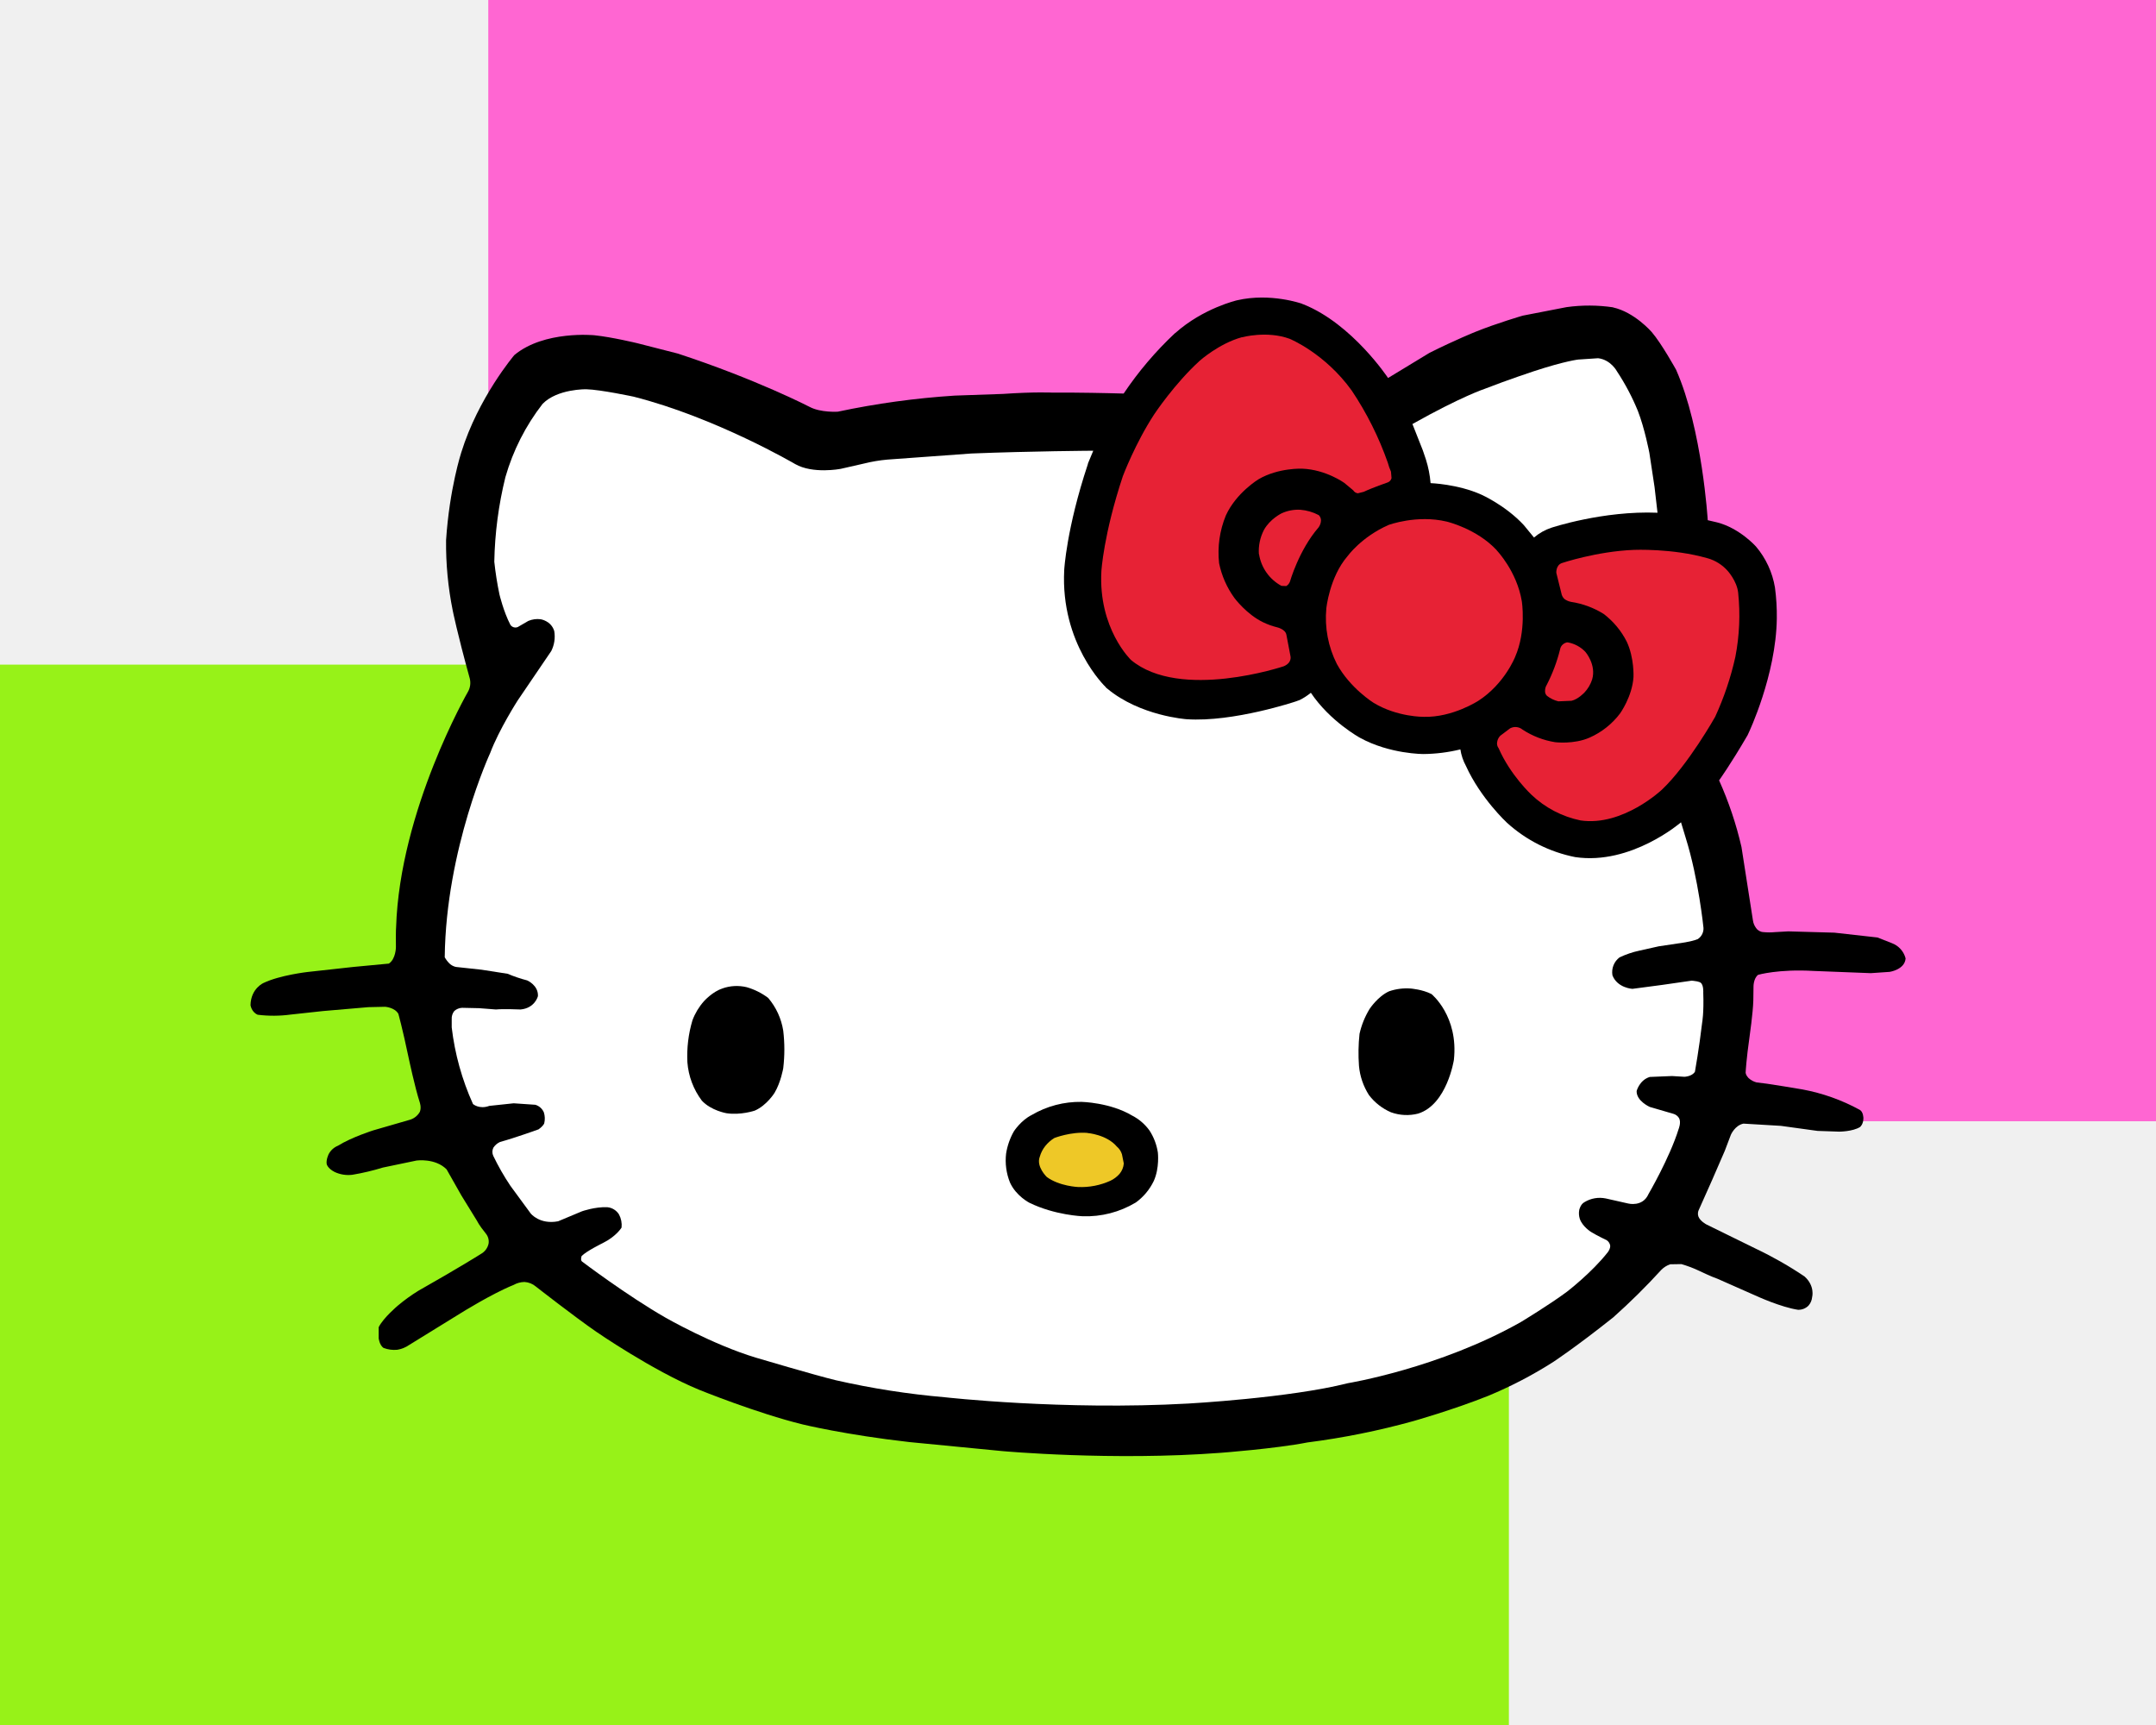
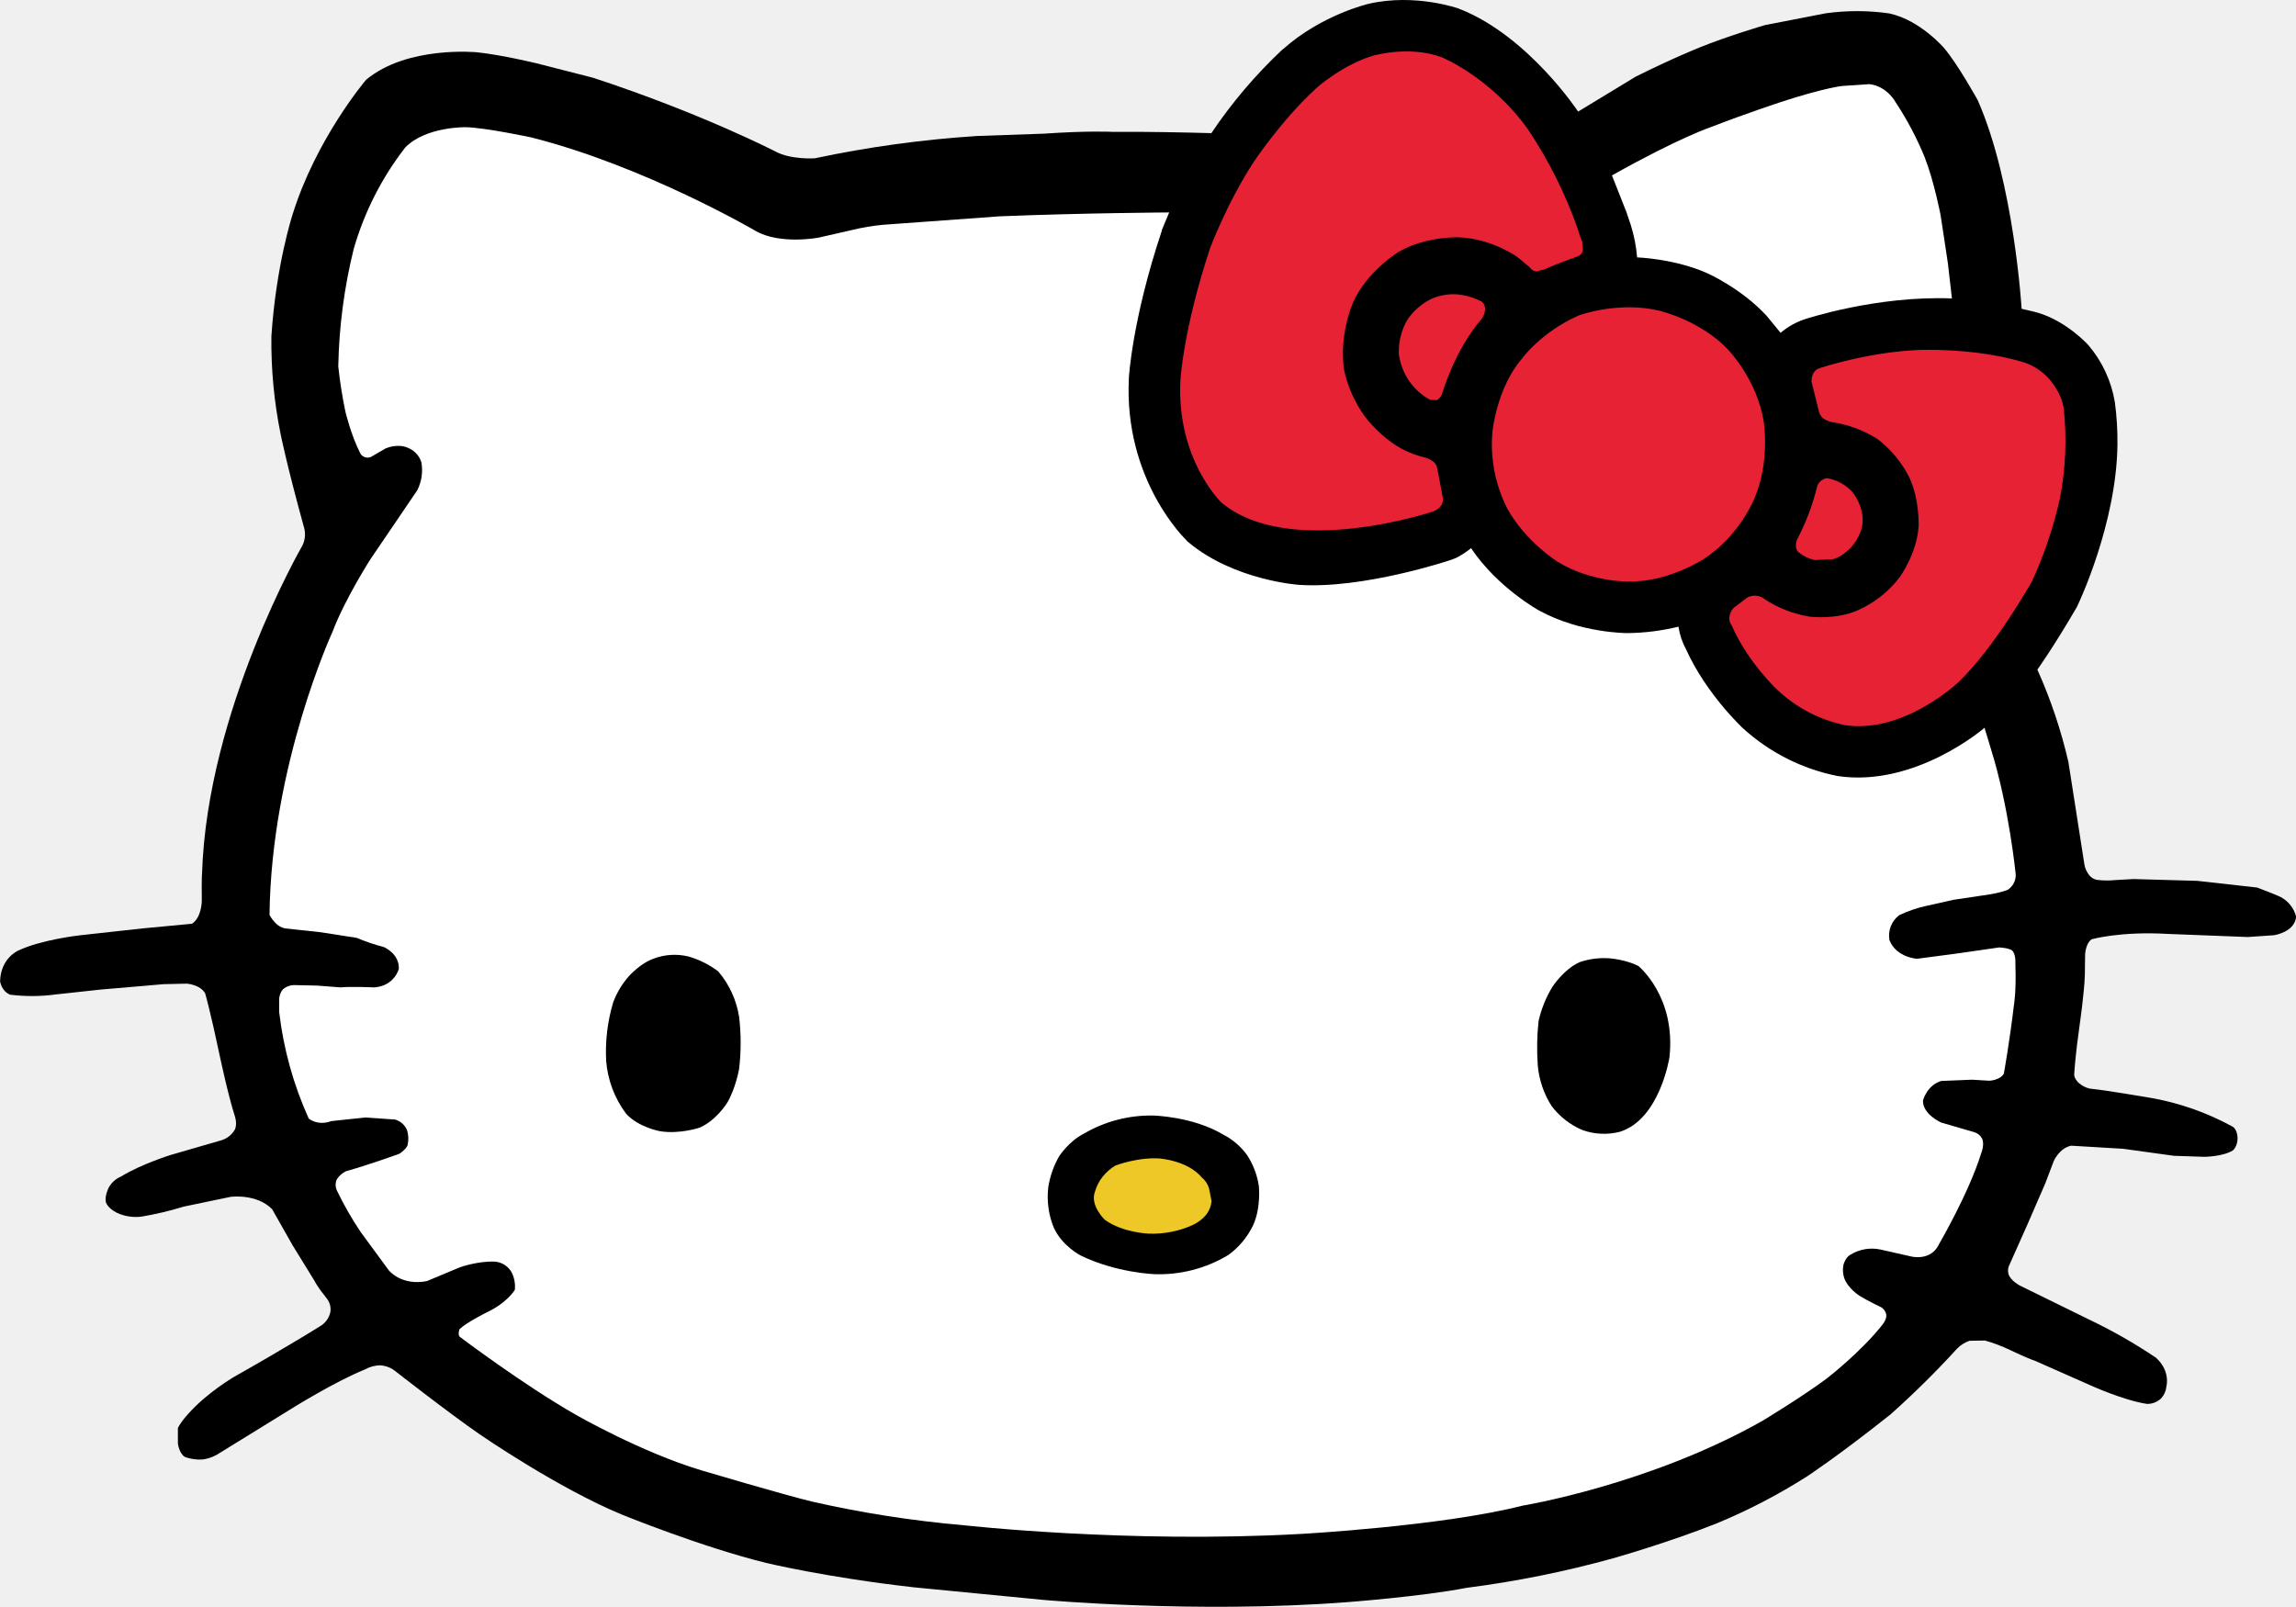
- <svg xmlns="http://www.w3.org/2000/svg" viewBox="0 0 1280 1024">
-   <defs>
-     <style>
-       .cls-3{fill:#fff}.cls-5{fill:#e72235}
-     </style>
-   </defs>
-   <g id="shapes">
-     <path fill="#ff66d2" d="M289.89 0H1280v665.6H289.89z" />
-     <path fill="#97f218" d="M0 394.54h895.81V1024H0z" />
-   </g>
-   <g id="hello_kitty" data-name="hello kitty">
-     <path id="path9500" d="M957.63 182.43a97.44 97.44 0 0 0-27.57-.11l-26 5.05s-15.49 4.5-28.24 9.67c0 0-11.53 4.61-27.13 12.41l-24.61 14.94s-21.2-32.08-50.2-43.72l-.44-.11-.33-.22s-18.67-6.7-38.66-2.09c0 0-20.11 4.62-36.69 19.45l-.22.11a208.14 208.14 0 0 0-30.43 35.81s-14.83-.44-30-.55h-12.3s-10.11-.55-29.33.77l-28.68 1a483.7 483.7 0 0 0-69.42 9.55s-10.11.66-16.7-2.85c0 0-31.63-16.37-78.21-31.64l-24.06-6.15s-14.94-3.63-25.48-4.73c0 0-29.88-3-47.57 11.76 0 0-21.42 25.15-31.53 57.89 0 0-7 21.42-9 52a199.3 199.3 0 0 0 3.95 41.74s2.53 12.85 10.11 40.32a10.69 10.69 0 0 1-1 7.8s-40.54 70.3-42.73 139.95c0 0-.22 1-.11 11.75 0 0 0 7-4.18 9.78l-21.2 2-27.14 2.99s-16.37 1.87-26 6.48c0 0-7.58 3.19-7.8 13.18 0 0 .55 4.18 4.29 5.72a76 76 0 0 0 19.55-.11l19.23-2.09 26.91-2.31 9.89-.22s5.71.33 7.9 4.18c0 0 2.31 8 6.16 26.36 0 0 3.62 17.14 6.48 26 0 0 1.21 3.19.11 5.83a10.07 10.07 0 0 1-5.6 4.61l-22 6.37s-12.75 4-21 9.12a10.89 10.89 0 0 0-5.49 4.94s-1.65 3.3-1.21 5.93c0 0 .44 2.53 4.73 4.73a19.25 19.25 0 0 0 10.54 1.65 142 142 0 0 0 18.13-4.29l20-4.17s11.09-1.54 17.8 5.27l8.78 15.49 9.44 15.33s.88 2.09 5.05 7.25a7.55 7.55 0 0 1 1.65 6 9.2 9.2 0 0 1-4.61 6.15s-12.09 7.69-37.13 21.86a102.76 102.76 0 0 0-12.08 8.74s-8.57 7.14-11.43 12.85v6.59s.44 4 2.86 5.72a18.1 18.1 0 0 0 8.24 1.09 17.26 17.26 0 0 0 7-2.85l30.64-18.9s18.38-11.5 31.34-16.73a13.67 13.67 0 0 1 6.48-1.76 11.57 11.57 0 0 1 6.81 2.75s22.74 17.79 35.81 26.8c0 0 33.62 23.18 61.19 34.49 0 0 34.05 13.84 61.41 20.54 0 0 25.37 6.16 63.16 10.44l55.37 5.38s65.25 5.93 129.73 1c0 0 32.3-2.42 51.41-6.15A446.42 446.42 0 0 0 839 843.62s23.73-6.7 44.49-15a249.07 249.07 0 0 0 38.45-20s12.85-8.34 35.81-26.58a387.57 387.57 0 0 0 28.56-28.23 13.42 13.42 0 0 1 5.28-3.3l6.59-.11a66.7 66.7 0 0 1 10.76 4.07s7.58 3.62 10.66 4.61l23.62 10.44s14.17 6.48 24.27 8a8.4 8.4 0 0 0 6.15-2.42 8.73 8.73 0 0 0 2.2-5.05s1.87-6.59-4.5-12.31a222.06 222.06 0 0 0-28.67-16.36l-29.55-14.5s-3.85-2-4.84-4.84a5.33 5.33 0 0 1 .44-4.17l7.69-17.25 7.58-17.46 3.63-9.56s2.41-5.6 7.47-6.59l22.19 1.32 21.75 3 12.85.44s8 0 12.41-2.75c0 0 2-1.53 2-5.27 0 0 0-3.73-2.2-4.94a114.55 114.55 0 0 0-33.94-12.09l-11.21-1.86-9.88-1.54-6.15-.77a10.91 10.91 0 0 1-4.73-2.53s-2.19-2.08-1.76-4c0 0 .33-7 2.31-20.87 0 0 2-13.84 2.2-21.2l.11-8.13s-.11-4.95 2.74-7.14c0 0 12.09-3.52 32.85-2.31l34.05 1.32 11.21-.77s9-1.32 9.45-8a13.2 13.2 0 0 0-6.6-8.35s-.65-.44-10.1-4.06l-25.6-2.86-27.35-.77-7.8.44a34.1 34.1 0 0 1-6.92 0 5.56 5.56 0 0 1-4.39-2.41 9.76 9.76 0 0 1-1.87-4.51l-6.81-43.61a213.14 213.14 0 0 0-13.29-39.55s6.81-9.44 16.91-26.8l.66-1.43s16.26-34.16 16.7-67.88a125.06 125.06 0 0 0-1.1-18.35 50.32 50.32 0 0 0-11.31-24.39s-9.67-10.87-23-14.28l-5.6-1.31s-3.19-53.94-18.79-89.31c0 0-8.68-15.71-14.5-22.41 0 0-10.11-11.76-23-14.61" />
-     <path id="path9502" class="cls-3" d="M937.2 213.41s-7.69.76-26.69 7c0 0-15 4.94-29.11 10.43 0 0-13.74 4.51-42.85 20.87l6.16 15.6 1.75 5.16.11.33a63.57 63.57 0 0 1 2.75 14s16.15.54 30.1 6.81c0 0 14.39 6.37 25.26 18.12l6.05 7.36a30.6 30.6 0 0 1 10.32-5.82s30.65-10.22 63-8.9l-1.76-15.27-3.08-20.32s-2.74-14.39-6.81-24.83a136.14 136.14 0 0 0-12.41-23.5s-3.63-6.92-11.21-7.8l-11.53.77" />
-     <path id="path9504" class="cls-3" d="M870.3 454.64a30 30 0 0 1-3.29-9.78 95.9 95.9 0 0 1-21.86 2.75s-20 .11-37.79-9.67c0 0-17.69-9.67-29.11-26.69a36.39 36.39 0 0 1-6.59 4.28l-2.42.88s-37 12.41-64.7 10.54c0 0-27.69-1.86-47.24-18.23l-.55-.44-.44-.55s-26.8-25.48-24.49-69.43c0 0 1.31-24.49 13.95-62.5l.22-.88 3.07-7.36s-36.47.22-72.39 1.65l-49.87 3.62a89.85 89.85 0 0 0-13.73 2.31l-14 3.19s-16.48 3.18-27-2.86c0 0-47-27.57-95.9-40 0 0-19.55-4.18-28.12-4.4 0 0-17.13-.33-25.92 8.68a128.51 128.51 0 0 0-22.08 43.5 227.55 227.55 0 0 0-6.59 50.2 193.73 193.73 0 0 0 3.07 19.45s2.42 10.21 6.48 18a3.6 3.6 0 0 0 4.4 1.32l6.26-3.63a14.19 14.19 0 0 1 7.25-1s6.26.87 8.13 7a19.23 19.23 0 0 1-1.76 11.86l-20 29.44s-11 17.14-16.26 31.09c0 0-26.25 56.79-27 121.27a16.21 16.21 0 0 0 2.85 3.74 8.1 8.1 0 0 0 3.74 2l15.27 1.65 15.49 2.42A83.64 83.64 0 0 0 313 582s6.7 2.86 6.37 9.34c0 0-1.76 7.14-10.32 7.91 0 0-10.44-.44-14.61 0l-10-.77-10.11-.22a7.51 7.51 0 0 0-4.61 1.87 7.17 7.17 0 0 0-1.54 4.94v4.83a153.85 153.85 0 0 0 12.63 45.48s3.74 3.3 9.67 1.1l14.5-1.54 12.85.88a8 8 0 0 1 5.06 4.51 12.18 12.18 0 0 1 .22 6.48s-.33 1.43-3.41 3.62c0 0-14 5.06-22.85 7.47a9.4 9.4 0 0 0-3.95 3.41 5.58 5.58 0 0 0 0 4.94 143.79 143.79 0 0 0 10.1 17.64l12.09 16.47s5.27 6.71 16.26 4.62l14.17-5.93s7.69-2.75 15.05-2.42a9.16 9.16 0 0 1 6.92 4.28 13.48 13.48 0 0 1 1.53 7.8s-3 5.17-11.2 9.23c0 0-9.67 4.72-12.52 7.69 0 0-.88 2.53.33 3.3 0 0 26.69 20.21 49.54 33.28 0 0 27.9 16 53.61 23.73 0 0 35.48 10.54 47.45 13.4a475.91 475.91 0 0 0 64.81 10.11s70 7.9 144.35 3.73c0 0 60.19-3.29 94.8-12.08 0 0 54.37-8.9 102.82-36.36 0 0 16.91-10.22 27.35-18 0 0 14.72-11.31 24.17-23.4 0 0 1.64-2.08 1.42-4a4.75 4.75 0 0 0-2-3.08s-6.37-3.07-9.34-4.94c0 0-5.16-3.19-6.7-7.8a10.93 10.93 0 0 1-.33-5.27s.66-3.3 3.08-4.62a17.54 17.54 0 0 1 12.74-2.19l13.29 3s8.57 2.2 12-5.6c0 0 12.64-21.64 17.91-38.67 0 0 1.54-3.73.33-6.26a5.68 5.68 0 0 0-3.19-2.64l-14.28-4.17s-8-3.51-7.8-9.45c0 0 1.65-6.48 7.8-8.35l13.18-.54 7.36.44s4.51-.11 6.27-3c0 0 2.52-14.06 4.28-29.11 0 0 1.1-5.71.66-17.8 0 0 .33-4.5-1.54-5.93 0 0-.88-.77-4.17-1.1l-1.21-.11-17.58 2.53-17.54 2.32s-8.9-.44-11.87-8a11 11 0 0 1 4.18-10.66 53.39 53.39 0 0 1 12-4.06l11.32-2.53 11.72-1.75s7.47-.88 11.42-2.52a7.51 7.51 0 0 0 3.41-6.59s-2.86-28.9-10.55-53.5l-2.8-9.25s-29.55 25.6-62.84 20.65a84.67 84.67 0 0 1-40.53-20.43S879.09 474 870.3 454.64" />
-     <path id="path9506" d="M428.81 586.79a25.38 25.38 0 0 1 14.5-.77 39.06 39.06 0 0 1 12.75 6.37 39.45 39.45 0 0 1 8.94 19.44 93.92 93.92 0 0 1 0 22.3s-1.42 8.35-5.16 14.61c0 0-4.61 7.47-11.75 10.55 0 0-8.35 2.85-16.81 1.54 0 0-9.12-1.54-14.61-7.47a43.46 43.46 0 0 1-8.57-22.74 74.17 74.17 0 0 1 3-24.94 35.79 35.79 0 0 1 6.81-11.31s5.05-5.72 11-7.58" />
-     <path id="path9508" d="M674.22 713.88A57.33 57.33 0 0 1 642.8 722s-16.37-.55-31.64-8c0 0-7.9-4-11.53-12a35 35 0 0 1-2.31-17.25 38.85 38.85 0 0 1 4.62-13.18s4.17-6.48 10.54-9.67a56.56 56.56 0 0 1 29.66-7.8s16.92.33 30 8.13a28.88 28.88 0 0 1 10.33 8.9 33.26 33.26 0 0 1 4.94 13s1.1 9.12-2.42 16.92a33.83 33.83 0 0 1-10.76 12.85" />
-     <path id="path9510" d="M645.66 672.58s11.31.88 17.35 8a9.67 9.67 0 0 1 3.08 4.61l1.1 5.49a11.06 11.06 0 0 1-2.53 6.16 17 17 0 0 1-5.38 4.06 42 42 0 0 1-19.23 3.74s-11.09-.44-18.56-5.94c0 0-6.48-6.15-4.17-12.08a18.16 18.16 0 0 1 3.29-6.37 21.06 21.06 0 0 1 5.38-4.72s9.89-3.85 19.67-3" fill="#eec827" />
-     <path id="path9512" d="M863.16 629.19s-4.06 26.47-21.2 31.86a27.34 27.34 0 0 1-16.15-.77 32.63 32.63 0 0 1-13.07-10.22 38.66 38.66 0 0 1-5.93-17.36 105.65 105.65 0 0 1 .33-19 48.66 48.66 0 0 1 5.93-14.7s4.83-7.47 11.64-10.55a32.18 32.18 0 0 1 12.86-1.64s7 .55 12.3 3.29c0 0 16.15 13.07 13.29 39.11" />
-     <path id="path9514" class="cls-5" d="M737.38 200.22s14.72-4.06 28.23.88c0 0 20.88 8.46 36.91 30.76a189.92 189.92 0 0 1 21.42 42.84 33.38 33.38 0 0 0 1.87 5.27l.33 3.85a3.63 3.63 0 0 1-2.2 2.53s-9.22 3.18-14.28 5.6l-3.51.88a3.77 3.77 0 0 1-2.75-1.76l-5.27-4.39s-10.88-7.91-25-8.46c0 0-14.06-.66-25.92 6.26 0 0-13.29 8-19.44 21.53a57.88 57.88 0 0 0-4 28.34 53.42 53.42 0 0 0 9.11 20.65s7.25 9.78 17.24 14.5a42.58 42.58 0 0 0 8 2.86s5.06 1.1 5.61 4.5l2.41 12.64s1.1 3.84-3.95 6c0 0-61.52 20.65-90.74-3.74 0 0-19.44-18.56-17.57-52.62 0 0 1.2-21.64 12.74-56.46 0 0 7.36-19.55 18.67-36.8 0 0 12-18.12 27-31.75 0 0 11.42-10.21 25-13.95" />
-     <path id="path9516" class="cls-5" d="M747.49 329a25.89 25.89 0 0 0 13.29 18.78l2.86.11a5 5 0 0 0 2.19-2.63s5.28-18.68 17-32.19a7.31 7.31 0 0 0 1.43-4.28 4.45 4.45 0 0 0-1.32-3 28.22 28.22 0 0 0-11-3.19 23.67 23.67 0 0 0-11 2.09s-6.92 3.3-10.55 9.89a27.37 27.37 0 0 0-3 14.39" />
-     <path id="path9518" class="cls-5" d="M888.65 326.77s11.86 12.3 14.83 30.1c0 0 2.85 17.58-4 33.17 0 0-6.26 15.93-21.75 25.93 0 0-15.27 10-32.4 9.56 0 0-15.82.22-29.88-8.35 0 0-13.85-8.57-21.75-23a60.5 60.5 0 0 1-6.27-33s1.87-18.67 12.64-31.08c0 0 8.13-11.32 24.27-18.46 0 0 16.81-6.26 34.61-2 0 0 17.79 4.18 29.66 17" />
-     <path id="path9520" class="cls-5" d="M1013.77 331.38a25 25 0 0 1 12 7.58s5.38 5.94 6.15 12.75a129.26 129.26 0 0 1-1.65 38.22 176 176 0 0 1-12 35.6s-15.93 28.34-31.53 43.17c0 0-23.18 22-48.33 18.34a59.84 59.84 0 0 1-29.22-15.27s-12.52-11.64-19.45-27.57a4.64 4.64 0 0 1-.87-3.84 6.61 6.61 0 0 1 1.86-3.63l5.83-4.39a6.67 6.67 0 0 1 7.36.77 49.51 49.51 0 0 0 19.33 7.47s11.2 1.42 20.54-2.75a45.73 45.73 0 0 0 18-14.28s7.25-10 8-21.64c0 0 .54-11.32-4-21a47.71 47.71 0 0 0-13.73-16.48 50.93 50.93 0 0 0-19.33-7.14 9.7 9.7 0 0 1-4-1.76 6.15 6.15 0 0 1-1.76-3.4l-3-12.09s-.33-4.61 3.4-5.82c0 0 20.55-6.92 42.63-7.8 0 0 23.06-1 43.61 4.94" />
-     <path id="path9522" class="cls-5" d="M940.61 411.14S937 415.09 933 416l-7.8.33a17.6 17.6 0 0 1-6.81-3.3 3.69 3.69 0 0 1-1.1-2.85 6.45 6.45 0 0 1 1-3.63 97.41 97.41 0 0 0 7.9-21 4.9 4.9 0 0 1 1.76-3.08s1.65-1.42 3.08-1.09a19 19 0 0 1 10.21 5.6s6.6 7.58 4 16.37a20.56 20.56 0 0 1-4.61 7.8" />
-   </g>
+ <svg xmlns="http://www.w3.org/2000/svg" data-name="hello kitty" width="982.61" height="687.74">
+   <path d="M808.94 5.8a97.44 97.44 0 0 0-27.57-.11l-26 5.05s-15.49 4.5-28.24 9.67c0 0-11.53 4.61-27.13 12.41l-24.61 14.94s-21.2-32.08-50.2-43.72l-.44-.11-.33-.22s-18.67-6.7-38.66-2.09c0 0-20.11 4.62-36.69 19.45l-.22.11a208.14 208.14 0 0 0-30.43 35.81s-14.83-.44-30-.55h-12.3s-10.11-.55-29.33.77l-28.68 1a483.7 483.7 0 0 0-69.42 9.55s-10.11.66-16.7-2.85c0 0-31.63-16.37-78.21-31.64l-24.06-6.15s-14.94-3.63-25.48-4.73c0 0-29.88-3-47.57 11.76 0 0-21.42 25.15-31.53 57.89 0 0-7 21.42-9 52a199.3 199.3 0 0 0 3.95 41.74s2.53 12.85 10.11 40.32a10.69 10.69 0 0 1-1 7.8s-40.54 70.3-42.73 139.95c0 0-.22 1-.11 11.75 0 0 0 7-4.18 9.78l-21.2 2-27.14 2.99s-16.37 1.87-26 6.48c0 0-7.58 3.19-7.8 13.18 0 0 .55 4.18 4.29 5.72a76 76 0 0 0 19.55-.11l19.23-2.09 26.91-2.31 9.89-.22s5.71.33 7.9 4.18c0 0 2.31 8 6.16 26.36 0 0 3.62 17.14 6.48 26 0 0 1.21 3.19.11 5.83a10.07 10.07 0 0 1-5.6 4.61l-22 6.37s-12.75 4-21 9.12a10.89 10.89 0 0 0-5.49 4.94s-1.65 3.3-1.21 5.93c0 0 .44 2.53 4.73 4.73a19.25 19.25 0 0 0 10.54 1.65 142 142 0 0 0 18.13-4.29l20-4.17s11.09-1.54 17.8 5.27l8.78 15.49 9.44 15.33s.88 2.09 5.05 7.25a7.55 7.55 0 0 1 1.65 6 9.2 9.2 0 0 1-4.61 6.15s-12.09 7.69-37.13 21.86a102.76 102.76 0 0 0-12.08 8.74s-8.57 7.14-11.43 12.85v6.59s.44 4 2.86 5.72a18.1 18.1 0 0 0 8.24 1.09 17.26 17.26 0 0 0 7-2.85l30.64-18.9s18.38-11.5 31.34-16.73a13.67 13.67 0 0 1 6.48-1.76 11.57 11.57 0 0 1 6.81 2.75s22.74 17.79 35.81 26.8c0 0 33.62 23.18 61.19 34.49 0 0 34.05 13.84 61.41 20.54 0 0 25.37 6.16 63.16 10.44l55.37 5.38s65.25 5.93 129.73 1c0 0 32.3-2.42 51.41-6.15a446.42 446.42 0 0 0 62.73-12.64s23.73-6.7 44.49-15a249.07 249.07 0 0 0 38.45-20s12.85-8.34 35.81-26.58a387.57 387.57 0 0 0 28.56-28.23 13.42 13.42 0 0 1 5.28-3.3l6.59-.11a66.7 66.7 0 0 1 10.76 4.07s7.58 3.62 10.66 4.61l23.62 10.44s14.17 6.48 24.27 8a8.4 8.4 0 0 0 6.15-2.42 8.73 8.73 0 0 0 2.2-5.05s1.87-6.59-4.5-12.31a222.06 222.06 0 0 0-28.67-16.36l-29.55-14.5s-3.85-2-4.84-4.84a5.33 5.33 0 0 1 .44-4.17l7.69-17.25 7.58-17.46 3.63-9.56s2.41-5.6 7.47-6.59l22.19 1.32 21.75 3 12.85.44s8 0 12.41-2.75c0 0 2-1.53 2-5.27 0 0 0-3.73-2.2-4.94a114.55 114.55 0 0 0-33.94-12.09l-11.21-1.86-9.88-1.54-6.15-.77a10.91 10.91 0 0 1-4.73-2.53s-2.19-2.08-1.76-4c0 0 .33-7 2.31-20.87 0 0 2-13.84 2.2-21.2l.11-8.13s-.11-4.95 2.74-7.14c0 0 12.09-3.52 32.85-2.31l34.05 1.32 11.21-.77s9-1.32 9.45-8a13.2 13.2 0 0 0-6.6-8.35s-.65-.44-10.1-4.06l-25.6-2.86-27.35-.77-7.8.44a34.1 34.1 0 0 1-6.92 0 5.56 5.56 0 0 1-4.39-2.41 9.76 9.76 0 0 1-1.87-4.51l-6.81-43.61a213.14 213.14 0 0 0-13.29-39.55s6.81-9.44 16.91-26.8l.66-1.43s16.26-34.16 16.7-67.88a125.06 125.06 0 0 0-1.1-18.35 50.32 50.32 0 0 0-11.31-24.39s-9.67-10.87-23-14.28l-5.6-1.31s-3.19-53.94-18.79-89.31c0 0-8.68-15.71-14.5-22.41 0 0-10.11-11.76-23-14.61" />
+   <path d="M788.51 36.78s-7.69.76-26.69 7c0 0-15 4.94-29.11 10.43 0 0-13.74 4.51-42.85 20.87l6.16 15.6 1.75 5.16.11.33a63.57 63.57 0 0 1 2.75 14s16.15.54 30.1 6.81c0 0 14.39 6.37 25.26 18.12l6.05 7.36a30.6 30.6 0 0 1 10.32-5.82s30.65-10.22 63-8.9l-1.76-15.27-3.08-20.32s-2.74-14.39-6.81-24.83a136.14 136.14 0 0 0-12.41-23.5s-3.63-6.92-11.21-7.8l-11.53.77M721.61 278.01a30 30 0 0 1-3.29-9.78 95.9 95.9 0 0 1-21.86 2.75s-20 .11-37.79-9.67c0 0-17.69-9.67-29.11-26.69a36.39 36.39 0 0 1-6.59 4.28l-2.42.88s-37 12.41-64.7 10.54c0 0-27.69-1.86-47.24-18.23l-.55-.44-.44-.55s-26.8-25.48-24.49-69.43c0 0 1.31-24.49 13.95-62.5l.22-.88 3.07-7.36s-36.47.22-72.39 1.65l-49.87 3.62a89.85 89.85 0 0 0-13.73 2.31l-14 3.19s-16.48 3.18-27-2.86c0 0-47-27.57-95.9-40 0 0-19.55-4.18-28.12-4.4 0 0-17.13-.33-25.92 8.68a128.51 128.51 0 0 0-22.08 43.5 227.55 227.55 0 0 0-6.59 50.2 193.73 193.73 0 0 0 3.07 19.45s2.42 10.21 6.48 18a3.6 3.6 0 0 0 4.4 1.32l6.26-3.63a14.19 14.19 0 0 1 7.25-1s6.26.87 8.13 7a19.23 19.23 0 0 1-1.76 11.86l-20 29.44s-11 17.14-16.26 31.09c0 0-26.25 56.79-27 121.27a16.21 16.21 0 0 0 2.85 3.74 8.1 8.1 0 0 0 3.74 2l15.27 1.65 15.49 2.42a83.64 83.64 0 0 0 11.62 3.94s6.7 2.86 6.37 9.34c0 0-1.76 7.14-10.32 7.91 0 0-10.44-.44-14.61 0l-10-.77-10.11-.22a7.51 7.51 0 0 0-4.61 1.87 7.17 7.17 0 0 0-1.54 4.94v4.83a153.85 153.85 0 0 0 12.63 45.48s3.74 3.3 9.67 1.1l14.5-1.54 12.85.88a8 8 0 0 1 5.06 4.51 12.18 12.18 0 0 1 .22 6.48s-.33 1.43-3.41 3.62c0 0-14 5.06-22.85 7.47a9.4 9.4 0 0 0-3.95 3.41 5.58 5.58 0 0 0 0 4.94 143.79 143.79 0 0 0 10.1 17.64l12.09 16.47s5.27 6.71 16.26 4.62l14.17-5.93s7.69-2.75 15.05-2.42a9.16 9.16 0 0 1 6.92 4.28 13.48 13.48 0 0 1 1.53 7.8s-3 5.17-11.2 9.23c0 0-9.67 4.72-12.52 7.69 0 0-.88 2.53.33 3.3 0 0 26.69 20.21 49.54 33.28 0 0 27.9 16 53.61 23.73 0 0 35.48 10.54 47.45 13.4a475.91 475.91 0 0 0 64.81 10.11s70 7.9 144.35 3.73c0 0 60.19-3.29 94.8-12.08 0 0 54.37-8.9 102.82-36.36 0 0 16.91-10.22 27.35-18 0 0 14.72-11.31 24.17-23.4 0 0 1.64-2.08 1.42-4a4.75 4.75 0 0 0-2-3.08s-6.37-3.07-9.34-4.94c0 0-5.16-3.19-6.7-7.8a10.93 10.93 0 0 1-.33-5.27s.66-3.3 3.08-4.62a17.54 17.54 0 0 1 12.74-2.19l13.29 3s8.57 2.2 12-5.6c0 0 12.64-21.64 17.91-38.67 0 0 1.54-3.73.33-6.26a5.68 5.68 0 0 0-3.19-2.64l-14.28-4.17s-8-3.51-7.8-9.45c0 0 1.65-6.48 7.8-8.35l13.18-.54 7.36.44s4.51-.11 6.27-3c0 0 2.52-14.06 4.28-29.11 0 0 1.1-5.71.66-17.8 0 0 .33-4.5-1.54-5.93 0 0-.88-.77-4.17-1.1l-1.21-.11-17.58 2.53-17.54 2.32s-8.9-.44-11.87-8a11 11 0 0 1 4.18-10.66 53.39 53.39 0 0 1 12-4.06l11.32-2.53 11.72-1.75s7.47-.88 11.42-2.52a7.51 7.51 0 0 0 3.41-6.59s-2.86-28.9-10.55-53.5l-2.8-9.25s-29.55 25.6-62.84 20.65a84.67 84.67 0 0 1-40.53-20.43s-15.54-14.36-24.33-33.72" fill="#fff" />
+   <path d="M280.12 410.16a25.38 25.38 0 0 1 14.5-.77 39.06 39.06 0 0 1 12.75 6.37 39.45 39.45 0 0 1 8.94 19.44 93.92 93.92 0 0 1 0 22.3s-1.42 8.35-5.16 14.61c0 0-4.61 7.47-11.75 10.55 0 0-8.35 2.85-16.81 1.54 0 0-9.12-1.54-14.61-7.47a43.46 43.46 0 0 1-8.57-22.74 74.17 74.17 0 0 1 3-24.94 35.79 35.79 0 0 1 6.81-11.31s5.05-5.72 11-7.58M525.53 537.25a57.33 57.33 0 0 1-31.42 8.12s-16.37-.55-31.64-8c0 0-7.9-4-11.53-12a35 35 0 0 1-2.31-17.25 38.85 38.85 0 0 1 4.62-13.18s4.17-6.48 10.54-9.67a56.56 56.56 0 0 1 29.66-7.8s16.92.33 30 8.13a28.88 28.88 0 0 1 10.33 8.9 33.26 33.26 0 0 1 4.94 13s1.1 9.12-2.42 16.92a33.83 33.83 0 0 1-10.76 12.85" />
+   <path d="M496.97 495.95s11.31.88 17.35 8a9.67 9.67 0 0 1 3.08 4.61l1.1 5.49a11.06 11.06 0 0 1-2.53 6.16 17 17 0 0 1-5.38 4.06 42 42 0 0 1-19.23 3.74s-11.09-.44-18.56-5.94c0 0-6.48-6.15-4.17-12.08a18.16 18.16 0 0 1 3.29-6.37 21.06 21.06 0 0 1 5.38-4.72s9.89-3.85 19.67-3" fill="#eec827" />
+   <path d="M714.47 452.56s-4.06 26.47-21.2 31.86a27.34 27.34 0 0 1-16.15-.77 32.63 32.63 0 0 1-13.07-10.22 38.66 38.66 0 0 1-5.93-17.36 105.65 105.65 0 0 1 .33-19 48.66 48.66 0 0 1 5.93-14.7s4.83-7.47 11.64-10.55a32.18 32.18 0 0 1 12.86-1.64s7 .55 12.3 3.29c0 0 16.15 13.07 13.29 39.11" />
+   <path d="M588.69 23.59s14.72-4.06 28.23.88c0 0 20.88 8.46 36.91 30.76a189.92 189.92 0 0 1 21.42 42.84 33.38 33.38 0 0 0 1.87 5.27l.33 3.85a3.63 3.63 0 0 1-2.2 2.53s-9.22 3.18-14.28 5.6l-3.51.88a3.77 3.77 0 0 1-2.75-1.76l-5.27-4.39s-10.88-7.91-25-8.46c0 0-14.06-.66-25.92 6.26 0 0-13.29 8-19.44 21.53a57.88 57.88 0 0 0-4 28.34 53.42 53.42 0 0 0 9.11 20.65s7.25 9.78 17.24 14.5a42.58 42.58 0 0 0 8 2.86s5.06 1.1 5.61 4.5l2.41 12.64s1.1 3.84-3.95 6c0 0-61.52 20.65-90.74-3.74 0 0-19.44-18.56-17.57-52.62 0 0 1.2-21.64 12.74-56.46 0 0 7.36-19.55 18.67-36.8 0 0 12-18.12 27-31.75 0 0 11.42-10.21 25-13.95" fill="#e72235" />
+   <path d="M598.8 152.37a25.89 25.89 0 0 0 13.29 18.78l2.86.11a5 5 0 0 0 2.19-2.63s5.28-18.68 17-32.19a7.31 7.31 0 0 0 1.43-4.28 4.45 4.45 0 0 0-1.32-3 28.22 28.22 0 0 0-11-3.19 23.67 23.67 0 0 0-11 2.09s-6.92 3.3-10.55 9.89a27.37 27.37 0 0 0-3 14.39M739.96 150.14s11.86 12.3 14.83 30.1c0 0 2.85 17.58-4 33.17 0 0-6.26 15.93-21.75 25.93 0 0-15.27 10-32.4 9.56 0 0-15.82.22-29.88-8.35 0 0-13.85-8.57-21.75-23a60.5 60.5 0 0 1-6.27-33s1.87-18.67 12.64-31.08c0 0 8.13-11.32 24.27-18.46 0 0 16.81-6.26 34.61-2 0 0 17.79 4.18 29.66 17M865.08 154.75a25 25 0 0 1 12 7.58s5.38 5.94 6.15 12.75a129.26 129.26 0 0 1-1.65 38.22 176 176 0 0 1-12 35.6s-15.93 28.34-31.53 43.17c0 0-23.18 22-48.33 18.34a59.84 59.84 0 0 1-29.22-15.27s-12.52-11.64-19.45-27.57a4.64 4.64 0 0 1-.87-3.84 6.61 6.61 0 0 1 1.86-3.63l5.83-4.39a6.67 6.67 0 0 1 7.36.77 49.51 49.51 0 0 0 19.33 7.47s11.2 1.42 20.54-2.75a45.73 45.73 0 0 0 18-14.28s7.25-10 8-21.64c0 0 .54-11.32-4-21a47.71 47.71 0 0 0-13.73-16.48 50.93 50.93 0 0 0-19.33-7.14 9.7 9.7 0 0 1-4-1.76 6.15 6.15 0 0 1-1.76-3.4l-3-12.09s-.33-4.61 3.4-5.82c0 0 20.55-6.92 42.63-7.8 0 0 23.06-1 43.61 4.94" fill="#e72235" />
+   <path d="M791.92 234.51s-3.61 3.95-7.61 4.86l-7.8.33a17.6 17.6 0 0 1-6.81-3.3 3.69 3.69 0 0 1-1.1-2.85 6.45 6.45 0 0 1 1-3.63 97.41 97.41 0 0 0 7.9-21 4.9 4.9 0 0 1 1.76-3.08s1.65-1.42 3.08-1.09a19 19 0 0 1 10.21 5.6s6.6 7.58 4 16.37a20.56 20.56 0 0 1-4.61 7.8" fill="#e72235" />
</svg>
